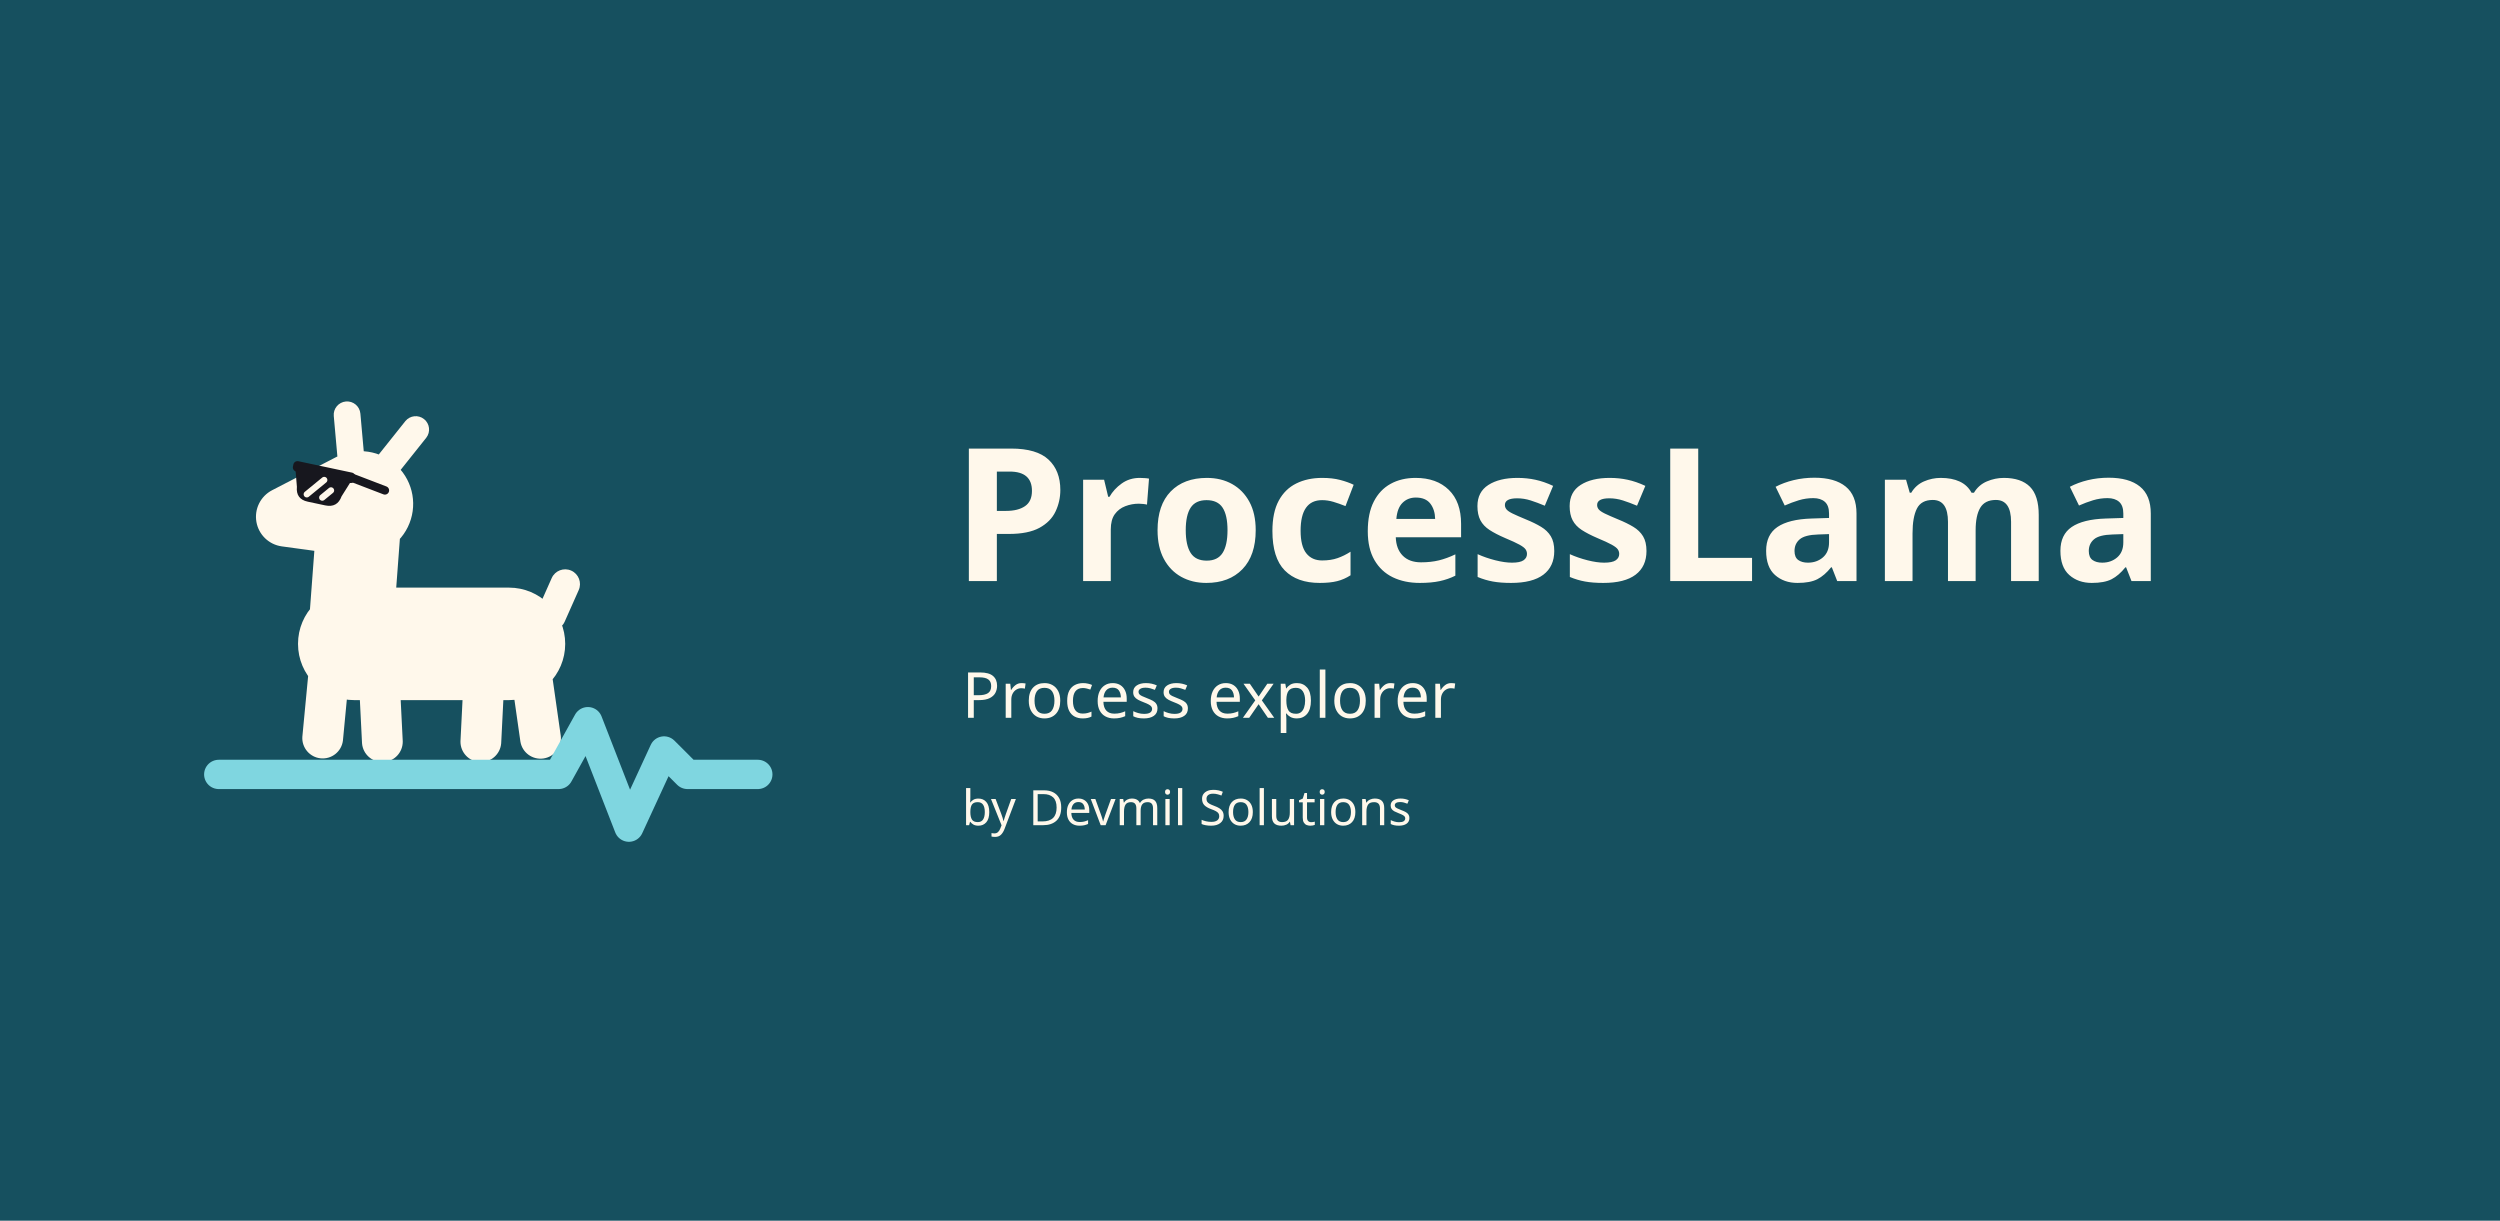
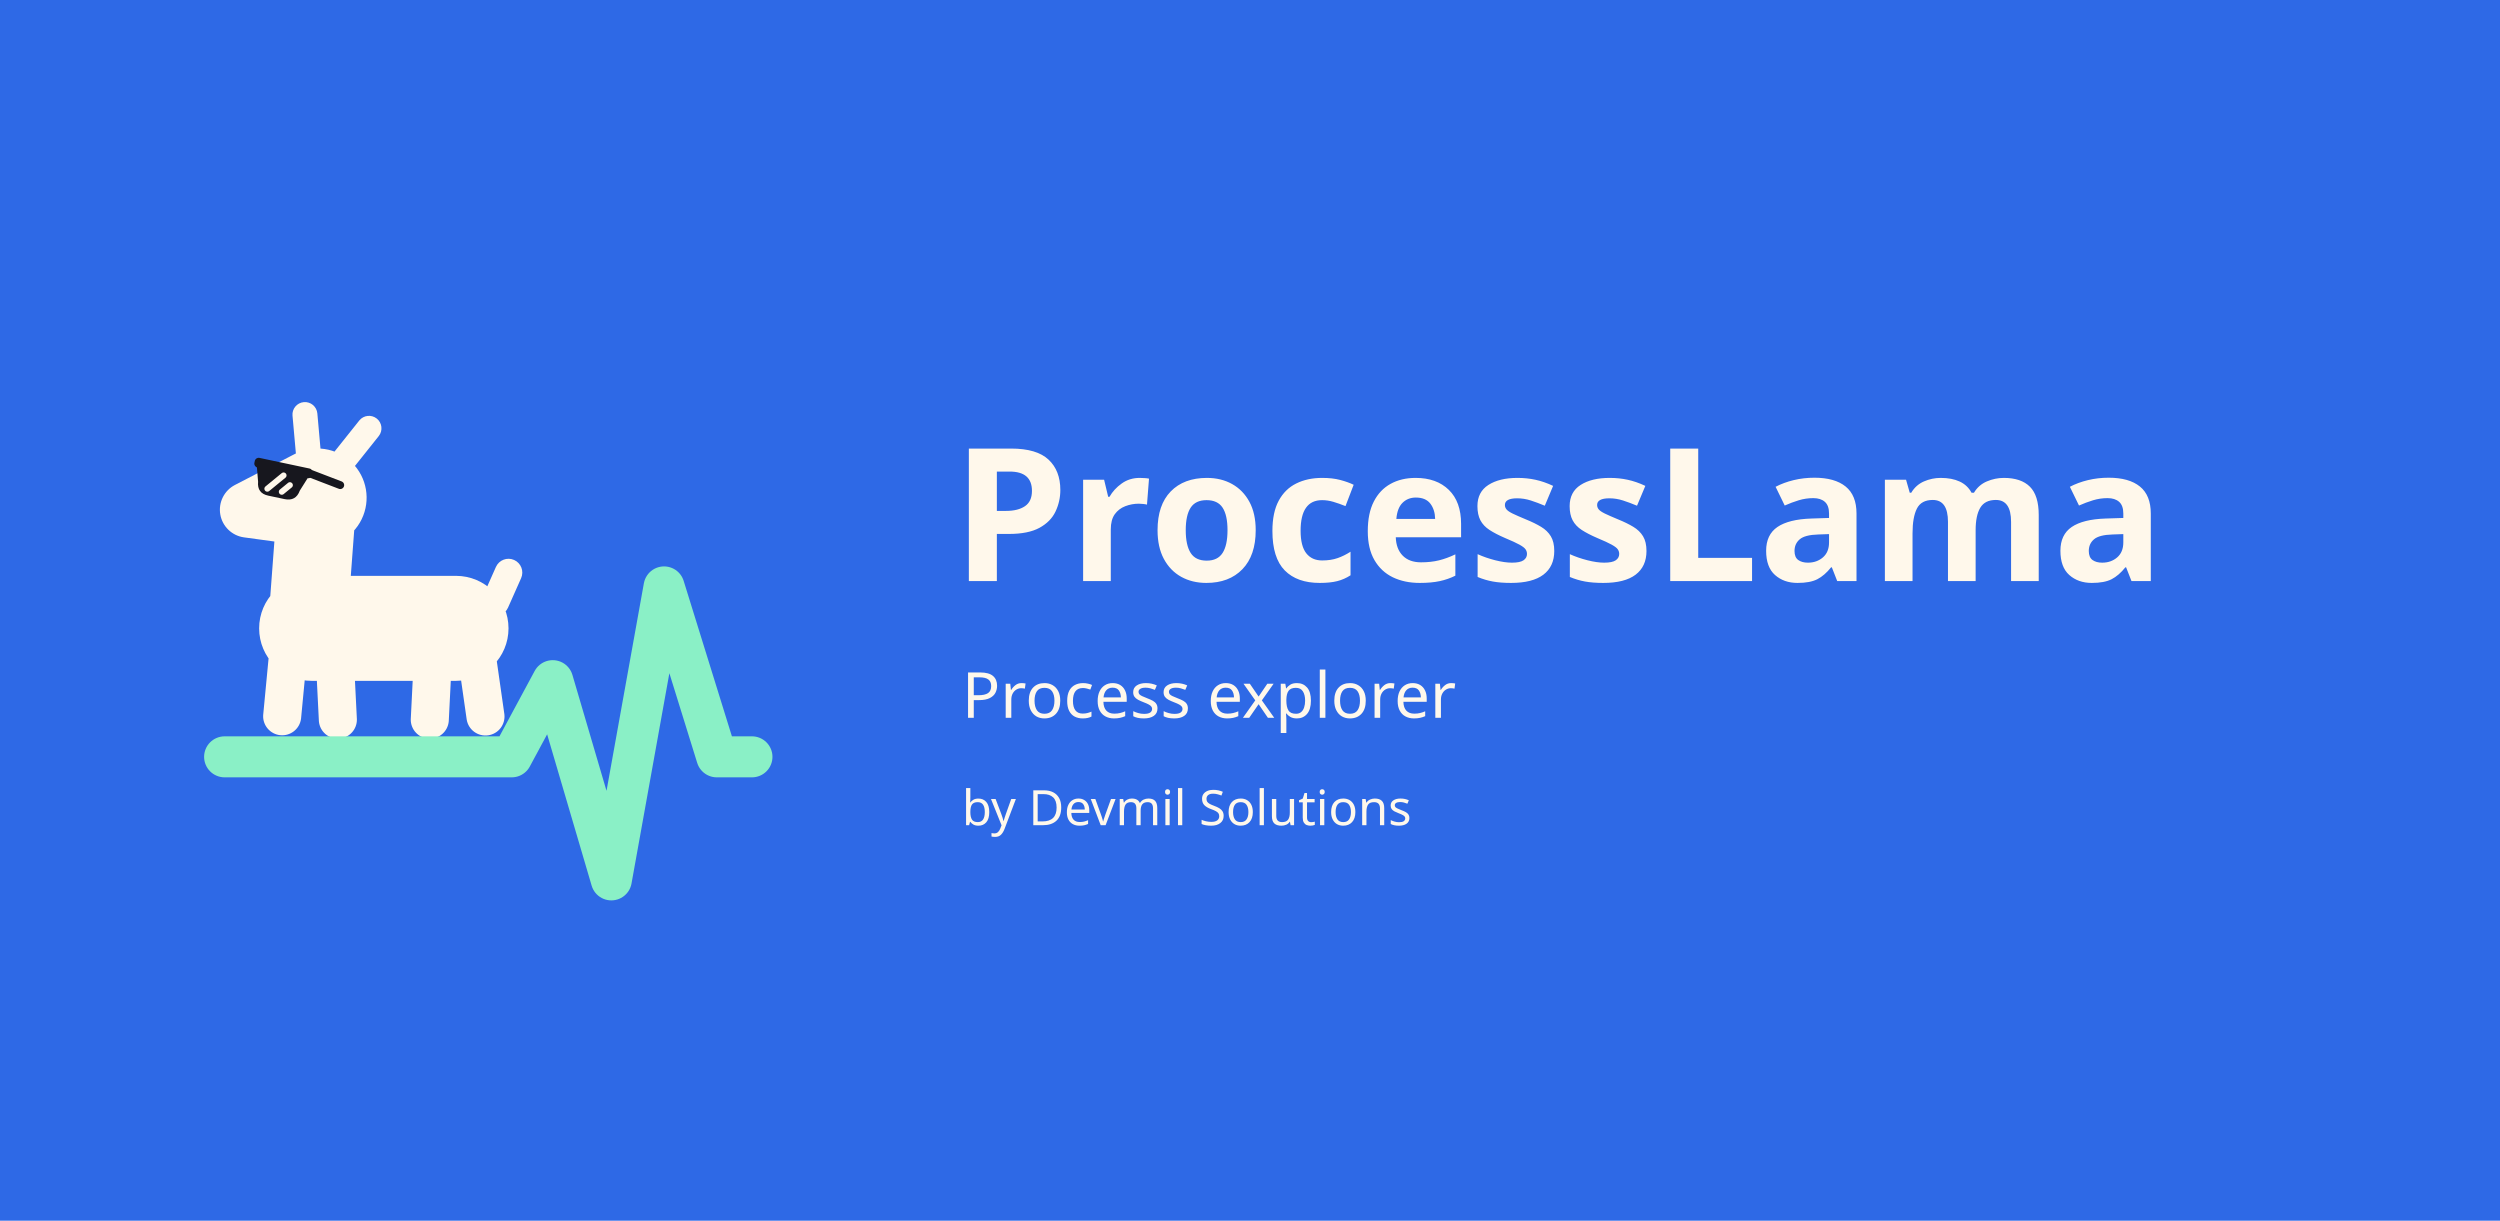
<svg xmlns="http://www.w3.org/2000/svg" width="1024" height="500" viewBox="0 0 1024 500">
-   <rect width="1024" height="500" fill="#16505F" />
+   <rect width="1024" height="500" fill="#2E69E6" />
  <g transform="translate(56 106) scale(2.4)">
-     <rect width="120" height="120" fill="#16505F" />
-     <g transform="translate(48 86) scale(0.6) translate(-60.12 -101.8)">
+     <rect width="120" height="120" fill="#2E69E6" />
+     <g transform="translate(40 82) scale(0.56) translate(-60.12 -101.8)">
      <path fill="#FFF8EB" d="M44.95 16.05L43.74 2.5A3.8 3.8 0 0 0 36.17 3.18L37.38 16.72A3.8 3.8 0 0 0 44.95 16.05ZM54.12 19.86L62.48 9.37A3.8 3.8 0 0 0 56.54 4.63L48.18 15.12A3.8 3.8 0 0 0 54.12 19.86ZM21.39 40.27L41.74 43.05A15 15 0 1 0 36.87 14.86L18.63 24.3A8.5 8.5 0 0 0 21.39 40.27ZM31.11 35.32L29.03 63.1A12 12 0 0 0 52.97 64.9L55.05 37.11A12 12 0 0 0 31.11 35.32ZM42 84L86 84A16 16 0 0 0 86 52L42 52A16 16 0 0 0 42 84ZM101.84 61.71L105.84 52.71A4.2 4.2 0 0 0 98.16 49.29L94.16 58.29A4.2 4.2 0 0 0 101.84 61.71ZM29.23 73.45L27.23 94.45A5.8 5.8 0 0 0 38.77 95.55L40.77 74.55A5.8 5.8 0 0 0 29.23 73.45ZM43.21 76.29L44.21 96.29A5.8 5.8 0 0 0 55.79 95.71L54.79 75.71A5.8 5.8 0 0 0 43.21 76.29ZM73.21 75.71L72.21 95.71A5.8 5.8 0 0 0 83.79 96.29L84.79 76.29A5.8 5.8 0 0 0 73.21 75.71ZM86.26 74.82L89.26 95.82A5.8 5.8 0 0 0 100.74 94.18L97.74 73.18A5.8 5.8 0 0 0 86.26 74.82Z" />
      <g transform="rotate(12 41 46) translate(0 -8)">
        <path fill="#17171E" d="M19.5 29H36.5L34.3 35Q33.8 38.5 30.3 38.5H25.2Q21.7 38.5 21.3 35Z" />
        <rect x="19" y="27.8" width="18" height="3" rx="1.2" fill="#17171E" />
        <path d="M36.5 29.3L46 30.8" stroke="#17171E" stroke-width="2.4" stroke-linecap="round" />
        <path d="M24.5 36.5L28.5 31.5M29 36.5L31 34" stroke="#FFF8EB" stroke-width="1.8" stroke-linecap="round" />
      </g>
    </g>
-     <path d="M14 88H72l5-9 7 18 6-13 4 4H106" fill="none" stroke="#7FD6E0" stroke-width="5" stroke-linecap="round" stroke-linejoin="round" />
+     <path d="M15 85H64l7-13 10 34 9-50 9 29H105" fill="none" stroke="#8AF0C6" stroke-width="7" stroke-linecap="round" stroke-linejoin="round" />
  </g>
  <g fill="#FFF8EB" font-family="sans-serif">
    <text x="390" y="238" font-size="76" font-weight="600">ProcessLama</text>
    <text x="394" y="294" font-size="26">Process explorer</text>
    <text x="394" y="338" font-size="20">by Devmil Solutions</text>
  </g>
</svg>
